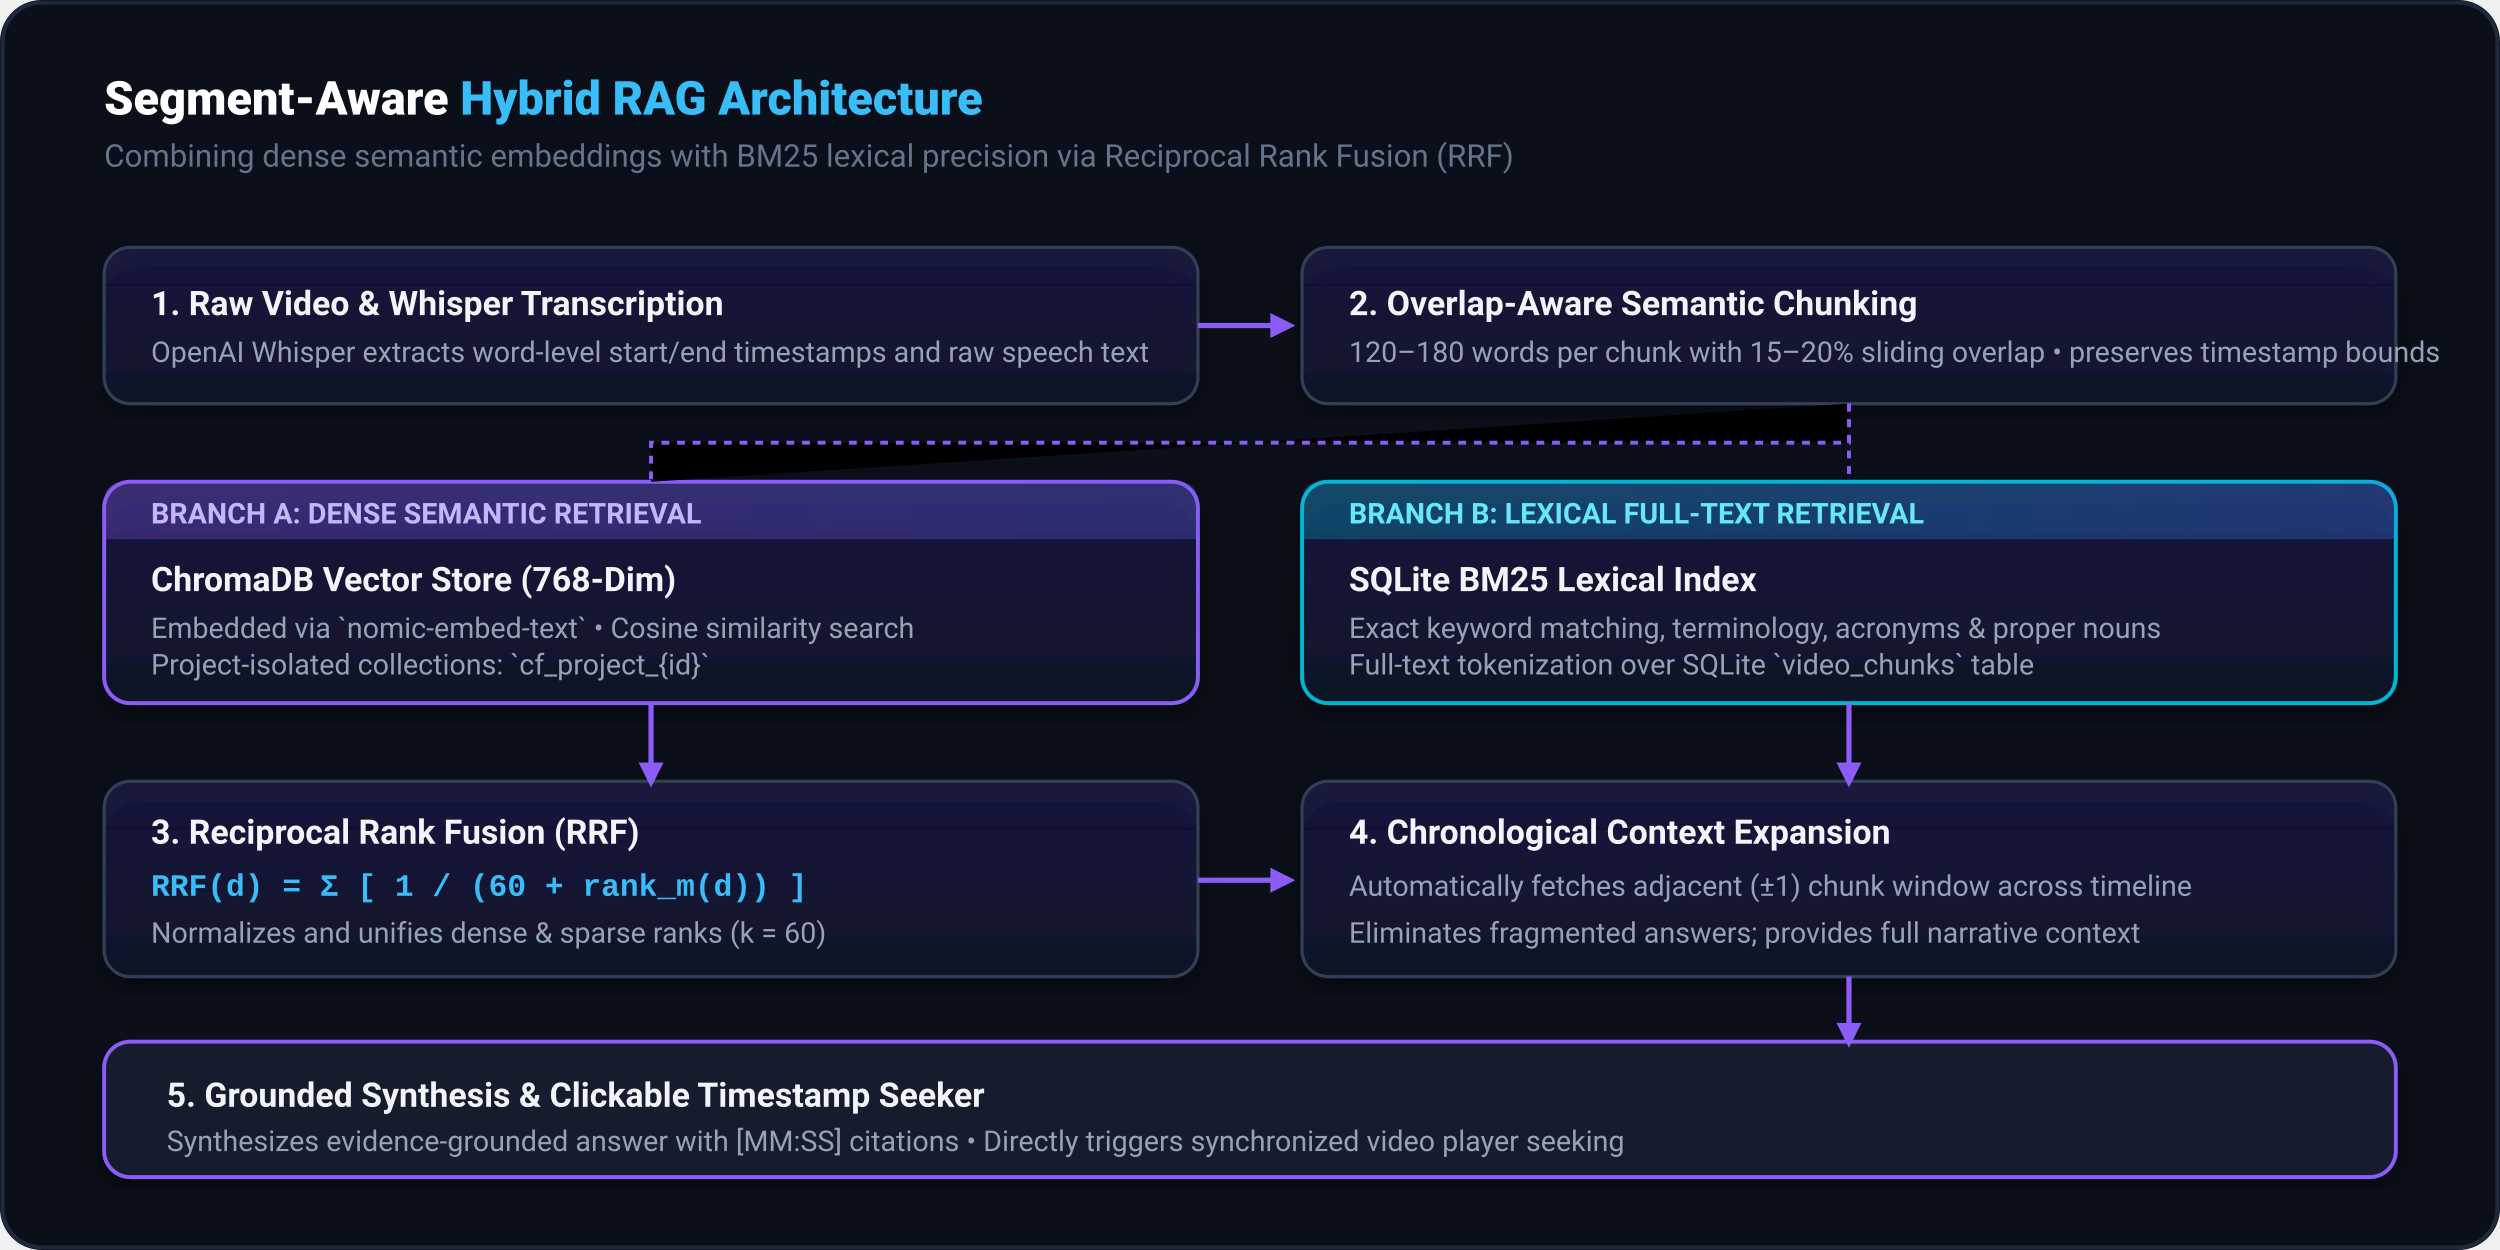
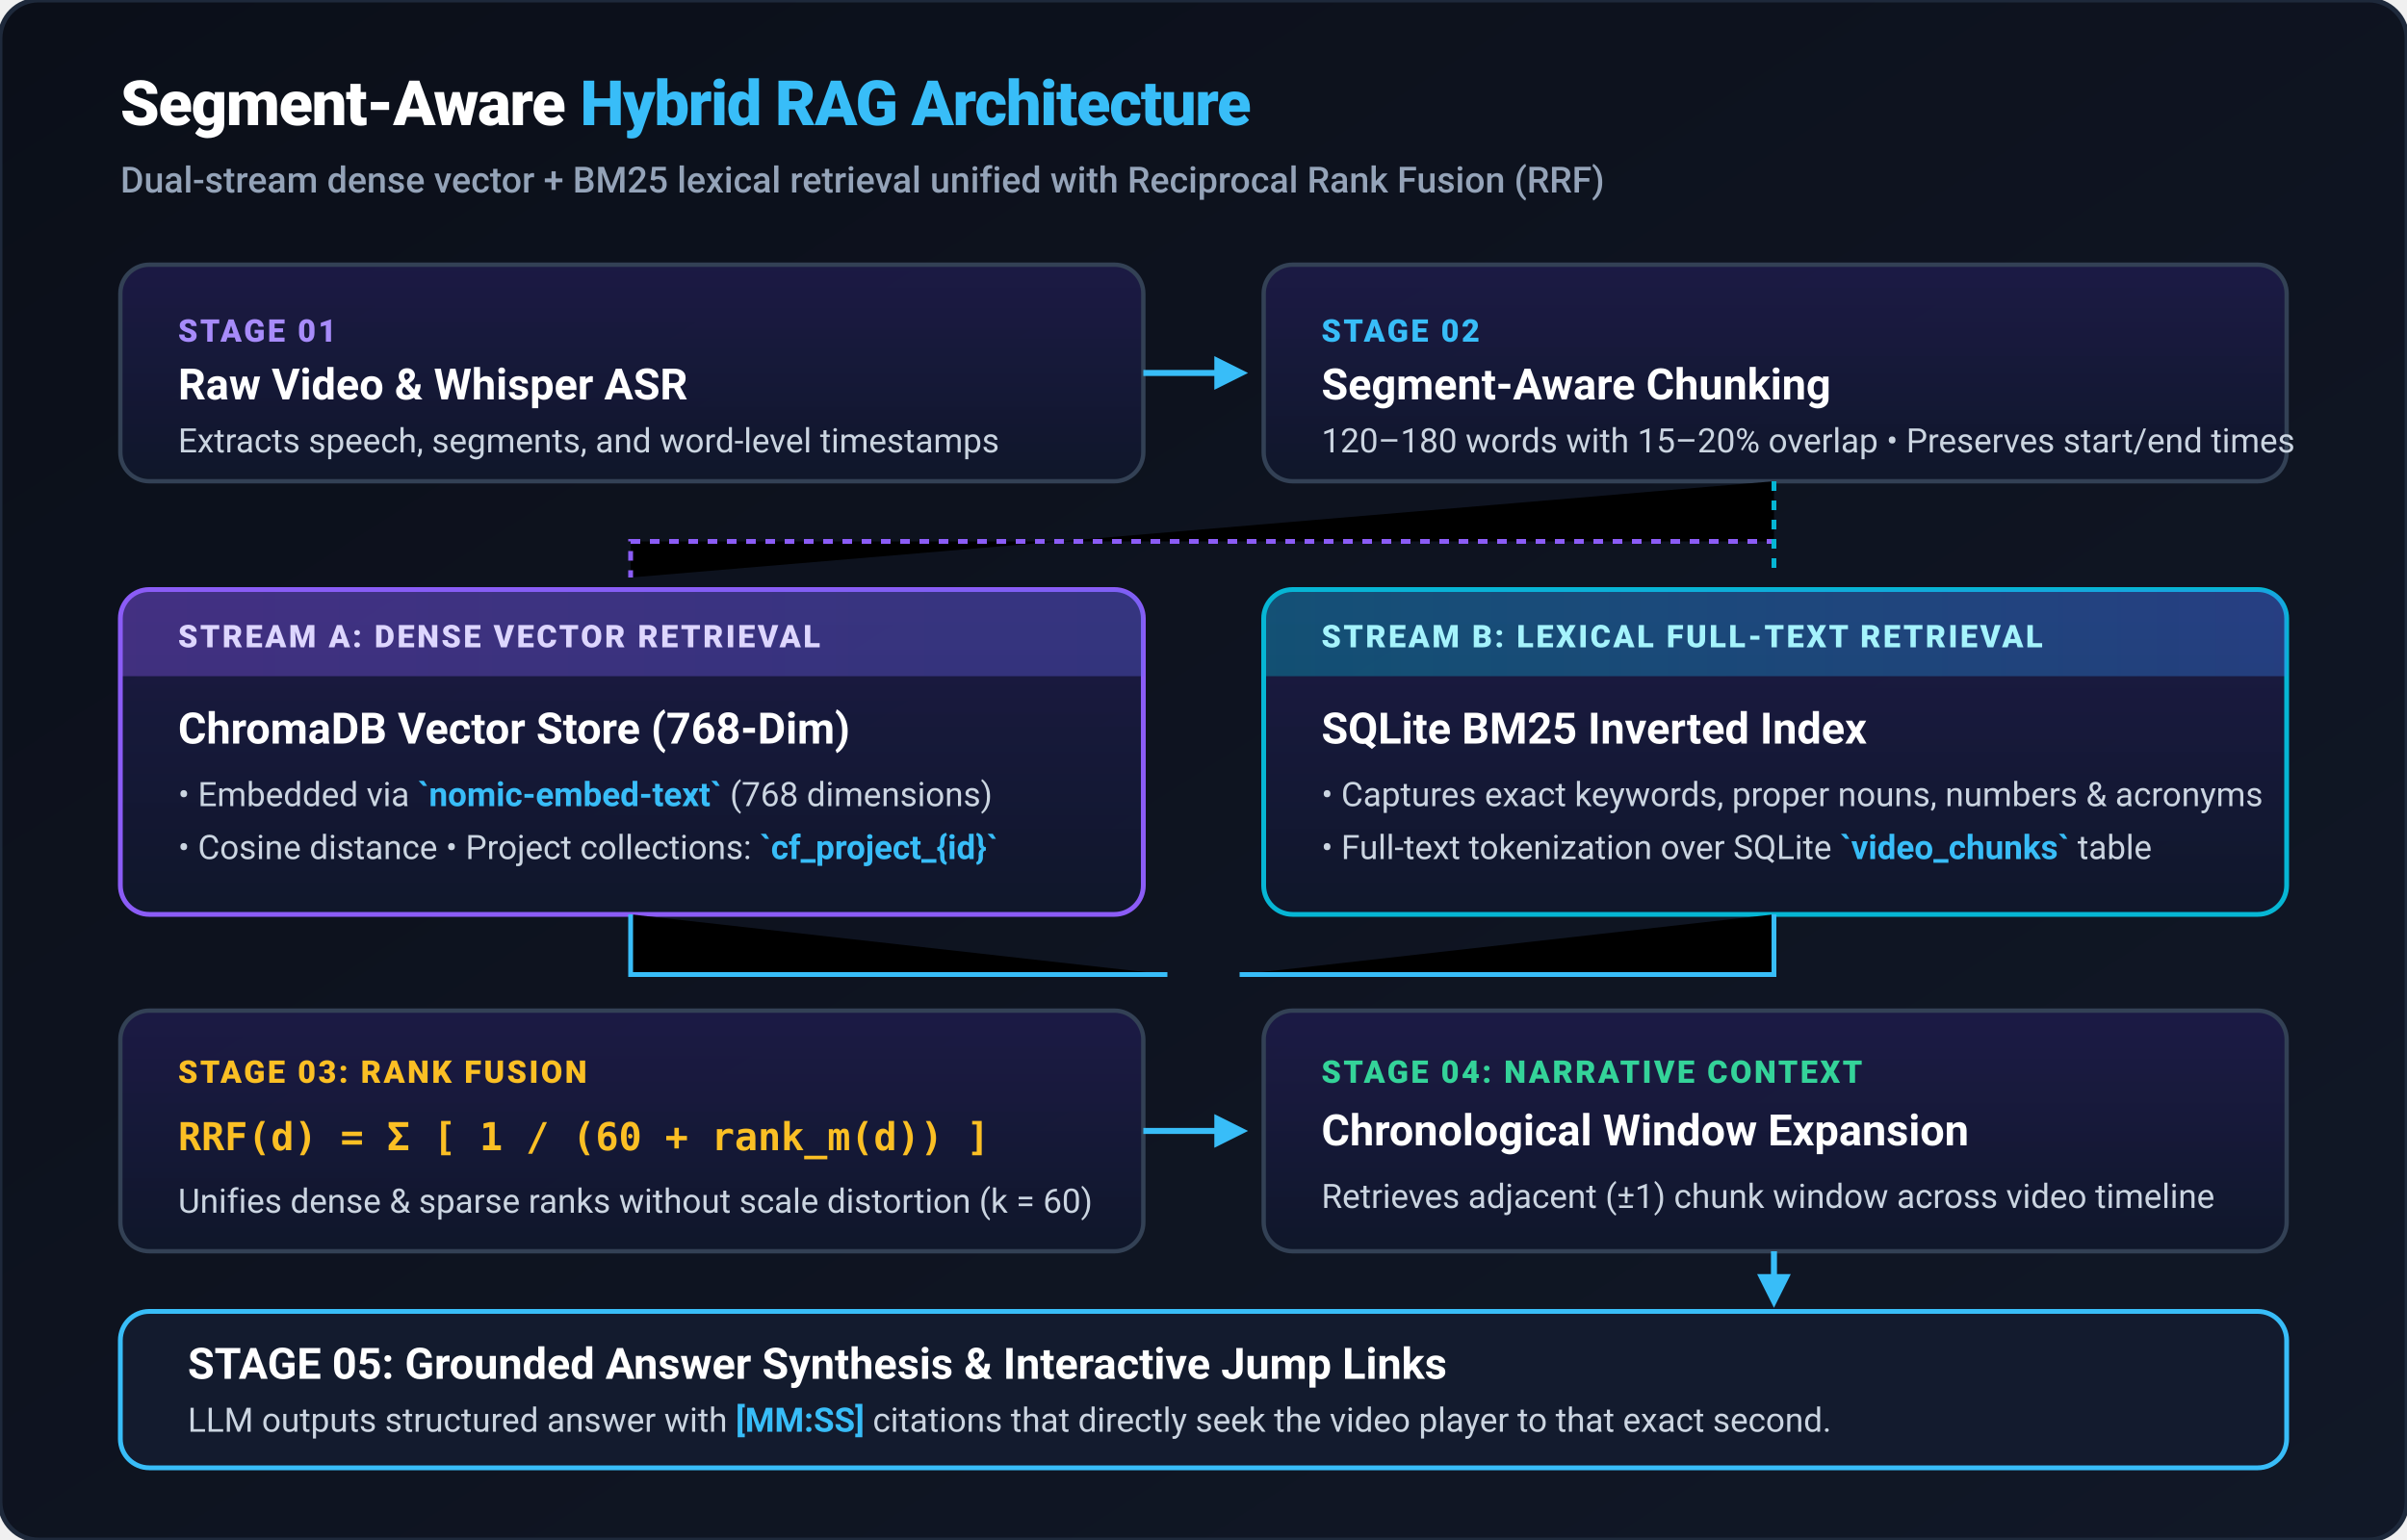
- <svg xmlns="http://www.w3.org/2000/svg" viewBox="0 0 960 480" width="960" height="480">
+ <svg xmlns="http://www.w3.org/2000/svg" viewBox="0 0 1000 640" width="1000" height="640">
  <defs>
-     <linearGradient id="ragCardBg" x1="0%" y1="0%" x2="0%" y2="100%">
-       <stop offset="0%" stop-color="#1E1B4B" stop-opacity="0.7" />
-       <stop offset="100%" stop-color="#0F172A" stop-opacity="0.9" />
+     <linearGradient id="bgGrad" x1="0%" y1="0%" x2="100%" y2="100%">
+       <stop offset="0%" stop-color="#0B0F19" />
+       <stop offset="100%" stop-color="#111827" />
    </linearGradient>
-     <linearGradient id="denseGrad" x1="0%" y1="0%" x2="100%" y2="0%">
+     <linearGradient id="cardGrad" x1="0%" y1="0%" x2="0%" y2="100%">
+       <stop offset="0%" stop-color="#1E1B4B" stop-opacity="0.85" />
+       <stop offset="100%" stop-color="#0F172A" stop-opacity="0.95" />
+     </linearGradient>
+     <linearGradient id="violetHeader" x1="0%" y1="0%" x2="100%" y2="0%">
      <stop offset="0%" stop-color="#8B5CF6" />
      <stop offset="100%" stop-color="#6366F1" />
    </linearGradient>
-     <linearGradient id="bm25Grad" x1="0%" y1="0%" x2="100%" y2="0%">
+     <linearGradient id="cyanHeader" x1="0%" y1="0%" x2="100%" y2="0%">
      <stop offset="0%" stop-color="#06B6D4" />
      <stop offset="100%" stop-color="#3B82F6" />
    </linearGradient>
-     <marker id="ragArrow" viewBox="0 0 10 10" refX="6" refY="5" markerWidth="6" markerHeight="6" orient="auto-start-reverse">
-       <path d="M 0 1 L 8 5 L 0 9 z" fill="#8B5CF6" />
+     <marker id="arrow" viewBox="0 0 10 10" refX="6" refY="5" markerWidth="7" markerHeight="7" orient="auto-start-reverse">
+       <path d="M 0 1 L 8 5 L 0 9 z" fill="#38BDF8" />
    </marker>
-     <filter id="ragShadow" x="-10%" y="-10%" width="120%" height="120%">
-       <feDropShadow dx="0" dy="4" stdDeviation="6" flood-color="#000000" flood-opacity="0.5" />
-     </filter>
  </defs>
  <style>
-     text { font-family: -apple-system, BlinkMacSystemFont, "Segoe UI", Roboto, sans-serif; }
-     .title { font-size: 13px; font-weight: 700; fill: #F1F5F9; }
-     .sub { font-size: 11px; fill: #94A3B8; }
-     .math { font-family: "Courier New", monospace; font-size: 12px; font-weight: 700; fill: #38BDF8; }
+     text { font-family: -apple-system, BlinkMacSystemFont, "Segoe UI", Roboto, Helvetica, Arial, sans-serif; }
+     .header-main { font-size: 26px; font-weight: 800; fill: #FFFFFF; letter-spacing: -0.5px; }
+     .header-sub { font-size: 15px; fill: #94A3B8; font-weight: 500; }
+     .card-title { font-size: 18px; font-weight: 700; fill: #FFFFFF; }
+     .card-badge { font-size: 13px; font-weight: 800; letter-spacing: 1px; }
+     .card-body { font-size: 14px; fill: #CBD5E1; font-weight: 400; line-height: 1.5; }
+     .card-highlight { font-size: 14px; font-weight: 700; fill: #38BDF8; }
+     .formula { font-family: "SF Mono", "Cascadia Code", "Fira Code", monospace; font-size: 16px; font-weight: 700; fill: #FBBF24; }
  </style>
-   <rect width="960" height="480" rx="16" fill="#0B0F19" />
-   <rect x="1" y="1" width="958" height="478" rx="15" fill="none" stroke="#1E293B" stroke-width="1.5" />
-   <text x="40" y="44" font-size="18" font-weight="800" fill="#FFFFFF">Segment-Aware <tspan fill="#38BDF8">Hybrid RAG Architecture</tspan>
+   <rect width="1000" height="640" rx="16" fill="url(#bgGrad)" stroke="#1E293B" stroke-width="2" />
+   <text x="50" y="52" class="header-main">Segment-Aware <tspan fill="#38BDF8">Hybrid RAG Architecture</tspan>
  </text>
-   <text x="40" y="64" font-size="12" fill="#64748B">Combining dense semantic embeddings with BM25 lexical precision via Reciprocal Rank Fusion (RRF)</text>
-   <g transform="translate(40, 95)">
-     <rect width="420" height="60" rx="10" fill="url(#ragCardBg)" stroke="#334155" stroke-width="1.2" filter="url(#ragShadow)" />
-     <text x="18" y="26" class="title">1. Raw Video &amp; Whisper Transcription</text>
-     <text x="18" y="44" class="sub">OpenAI Whisper extracts word-level start/end timestamps and raw speech text</text>
+   <text x="50" y="80" class="header-sub">Dual-stream dense vector + BM25 lexical retrieval unified with Reciprocal Rank Fusion (RRF)</text>
+   <g transform="translate(50, 110)">
+     <rect width="425" height="90" rx="12" fill="url(#cardGrad)" stroke="#334155" stroke-width="1.8" />
+     <text x="24" y="32" class="card-badge" fill="#A78BFA">STAGE 01</text>
+     <text x="24" y="56" class="card-title">Raw Video &amp; Whisper ASR</text>
+     <text x="24" y="78" class="card-body">Extracts speech, segments, and word-level timestamps</text>
  </g>
-   <g transform="translate(500, 95)">
-     <rect width="420" height="60" rx="10" fill="url(#ragCardBg)" stroke="#334155" stroke-width="1.2" filter="url(#ragShadow)" />
-     <text x="18" y="26" class="title">2. Overlap-Aware Semantic Chunking</text>
-     <text x="18" y="44" class="sub">120–180 words per chunk with 15–20% sliding overlap • preserves timestamp bounds</text>
+   <g transform="translate(525, 110)">
+     <rect width="425" height="90" rx="12" fill="url(#cardGrad)" stroke="#334155" stroke-width="1.8" />
+     <text x="24" y="32" class="card-badge" fill="#38BDF8">STAGE 02</text>
+     <text x="24" y="56" class="card-title">Segment-Aware Chunking</text>
+     <text x="24" y="78" class="card-body">120–180 words with 15–20% overlap • Preserves start/end times</text>
  </g>
-   <path d="M 460 125 L 495 125" stroke="#8B5CF6" stroke-width="2" marker-end="url(#ragArrow)" />
-   <g transform="translate(40, 185)">
-     <rect width="420" height="85" rx="10" fill="url(#ragCardBg)" stroke="#8B5CF6" stroke-width="1.5" filter="url(#ragShadow)" />
-     <path d="M 0 8 Q 0 0 8 0 L 412 0 Q 420 0 420 8 L 420 22 L 0 22 Z" fill="url(#denseGrad)" opacity="0.3" />
-     <text x="18" y="16" font-size="11" font-weight="700" fill="#C4B5FD">BRANCH A: DENSE SEMANTIC RETRIEVAL</text>
-     <text x="18" y="42" class="title">ChromaDB Vector Store (768-Dim)</text>
-     <text x="18" y="60" class="sub">Embedded via `nomic-embed-text` • Cosine similarity search</text>
-     <text x="18" y="74" class="sub">Project-isolated collections: `cf_project_{id}`</text>
+   <path d="M 475 155 L 515 155" stroke="#38BDF8" stroke-width="2.5" marker-end="url(#arrow)" />
+   <path d="M 737 200 L 737 225 L 262 225 L 262 240" stroke="#8B5CF6" stroke-width="2" stroke-dasharray="4 4" />
+   <path d="M 737 200 L 737 240" stroke="#06B6D4" stroke-width="2" stroke-dasharray="4 4" />
+   <g transform="translate(50, 245)">
+     <rect width="425" height="135" rx="12" fill="url(#cardGrad)" stroke="#8B5CF6" stroke-width="2" />
+     <path d="M 0 12 Q 0 0 12 0 L 413 0 Q 425 0 425 12 L 425 36 L 0 36 Z" fill="url(#violetHeader)" opacity="0.35" />
+     <text x="24" y="24" class="card-badge" fill="#DDD6FE">STREAM A: DENSE VECTOR RETRIEVAL</text>
+     <text x="24" y="64" class="card-title">ChromaDB Vector Store (768-Dim)</text>
+     <text x="24" y="90" class="card-body">• Embedded via <tspan class="card-highlight">`nomic-embed-text`</tspan> (768 dimensions)</text>
+     <text x="24" y="112" class="card-body">• Cosine distance • Project collections: <tspan class="card-highlight">`cf_project_{id}`</tspan>
+     </text>
  </g>
-   <g transform="translate(500, 185)">
-     <rect width="420" height="85" rx="10" fill="url(#ragCardBg)" stroke="#06B6D4" stroke-width="1.5" filter="url(#ragShadow)" />
-     <path d="M 0 8 Q 0 0 8 0 L 412 0 Q 420 0 420 8 L 420 22 L 0 22 Z" fill="url(#bm25Grad)" opacity="0.3" />
-     <text x="18" y="16" font-size="11" font-weight="700" fill="#67E8F9">BRANCH B: LEXICAL FULL-TEXT RETRIEVAL</text>
-     <text x="18" y="42" class="title">SQLite BM25 Lexical Index</text>
-     <text x="18" y="60" class="sub">Exact keyword matching, terminology, acronyms &amp; proper nouns</text>
-     <text x="18" y="74" class="sub">Full-text tokenization over SQLite `video_chunks` table</text>
+   <g transform="translate(525, 245)">
+     <rect width="425" height="135" rx="12" fill="url(#cardGrad)" stroke="#06B6D4" stroke-width="2" />
+     <path d="M 0 12 Q 0 0 12 0 L 413 0 Q 425 0 425 12 L 425 36 L 0 36 Z" fill="url(#cyanHeader)" opacity="0.35" />
+     <text x="24" y="24" class="card-badge" fill="#A5F3FC">STREAM B: LEXICAL FULL-TEXT RETRIEVAL</text>
+     <text x="24" y="64" class="card-title">SQLite BM25 Inverted Index</text>
+     <text x="24" y="90" class="card-body">• Captures exact keywords, proper nouns, numbers &amp; acronyms</text>
+     <text x="24" y="112" class="card-body">• Full-text tokenization over SQLite <tspan class="card-highlight">`video_chunks`</tspan> table</text>
  </g>
-   <path d="M 710 155 L 710 170 L 250 170 L 250 185" stroke="#8B5CF6" stroke-width="1.5" stroke-dasharray="3 3" />
-   <path d="M 710 155 L 710 185" stroke="#8B5CF6" stroke-width="1.5" stroke-dasharray="3 3" />
-   <g transform="translate(40, 300)">
-     <rect width="420" height="75" rx="10" fill="url(#ragCardBg)" stroke="#334155" stroke-width="1.2" filter="url(#ragShadow)" />
-     <text x="18" y="24" class="title">3. Reciprocal Rank Fusion (RRF)</text>
-     <text x="18" y="44" class="math">RRF(d) = Σ [ 1 / (60 + rank_m(d)) ]</text>
-     <text x="18" y="62" class="sub">Normalizes and unifies dense &amp; sparse ranks (k = 60)</text>
+   <path d="M 262 380 L 262 405 L 485 405" stroke="#38BDF8" stroke-width="2" />
+   <path d="M 737 380 L 737 405 L 515 405" stroke="#38BDF8" stroke-width="2" />
+   <g transform="translate(50, 420)">
+     <rect width="425" height="100" rx="12" fill="url(#cardGrad)" stroke="#334155" stroke-width="1.8" />
+     <text x="24" y="30" class="card-badge" fill="#FBBF24">STAGE 03: RANK FUSION</text>
+     <text x="24" y="58" class="formula">RRF(d) = Σ [ 1 / (60 + rank_m(d)) ]</text>
+     <text x="24" y="84" class="card-body">Unifies dense &amp; sparse ranks without scale distortion (k = 60)</text>
  </g>
-   <g transform="translate(500, 300)">
-     <rect width="420" height="75" rx="10" fill="url(#ragCardBg)" stroke="#334155" stroke-width="1.2" filter="url(#ragShadow)" />
-     <text x="18" y="24" class="title">4. Chronological Context Expansion</text>
-     <text x="18" y="44" class="sub">Automatically fetches adjacent (±1) chunk window across timeline</text>
-     <text x="18" y="62" class="sub">Eliminates fragmented answers; provides full narrative context</text>
+   <g transform="translate(525, 420)">
+     <rect width="425" height="100" rx="12" fill="url(#cardGrad)" stroke="#334155" stroke-width="1.8" />
+     <text x="24" y="30" class="card-badge" fill="#34D399">STAGE 04: NARRATIVE CONTEXT</text>
+     <text x="24" y="56" class="card-title">Chronological Window Expansion</text>
+     <text x="24" y="82" class="card-body">Retrieves adjacent (±1) chunk window across video timeline</text>
  </g>
-   <path d="M 250 270 L 250 300" stroke="#8B5CF6" stroke-width="2" marker-end="url(#ragArrow)" />
-   <path d="M 710 270 L 710 300" stroke="#8B5CF6" stroke-width="2" marker-end="url(#ragArrow)" />
-   <path d="M 460 338 L 495 338" stroke="#8B5CF6" stroke-width="2" marker-end="url(#ragArrow)" />
-   <g transform="translate(40, 400)">
-     <rect width="880" height="52" rx="10" fill="#131B2E" stroke="#8B5CF6" stroke-width="1.5" filter="url(#ragShadow)" />
-     <text x="24" y="25" class="title">5. Grounded Synthesis &amp; Clickable Timestamp Seeker</text>
-     <text x="24" y="42" class="sub">Synthesizes evidence-grounded answer with [MM:SS] citations • Directly triggers synchronized video player seeking</text>
+   <path d="M 475 470 L 515 470" stroke="#38BDF8" stroke-width="2.5" marker-end="url(#arrow)" />
+   <g transform="translate(50, 545)">
+     <rect width="900" height="65" rx="12" fill="#131B2E" stroke="#38BDF8" stroke-width="2" />
+     <text x="28" y="28" class="card-title" fill="#38BDF8">STAGE 05: Grounded Answer Synthesis &amp; Interactive Jump Links</text>
+     <text x="28" y="50" class="card-body">LLM outputs structured answer with <tspan class="card-highlight">[MM:SS]</tspan> citations that directly seek the video player to that exact second.</text>
  </g>
-   <path d="M 710 375 L 710 400" stroke="#8B5CF6" stroke-width="2" marker-end="url(#ragArrow)" />
+   <path d="M 737 520 L 737 540" stroke="#38BDF8" stroke-width="2.5" marker-end="url(#arrow)" />
</svg>
